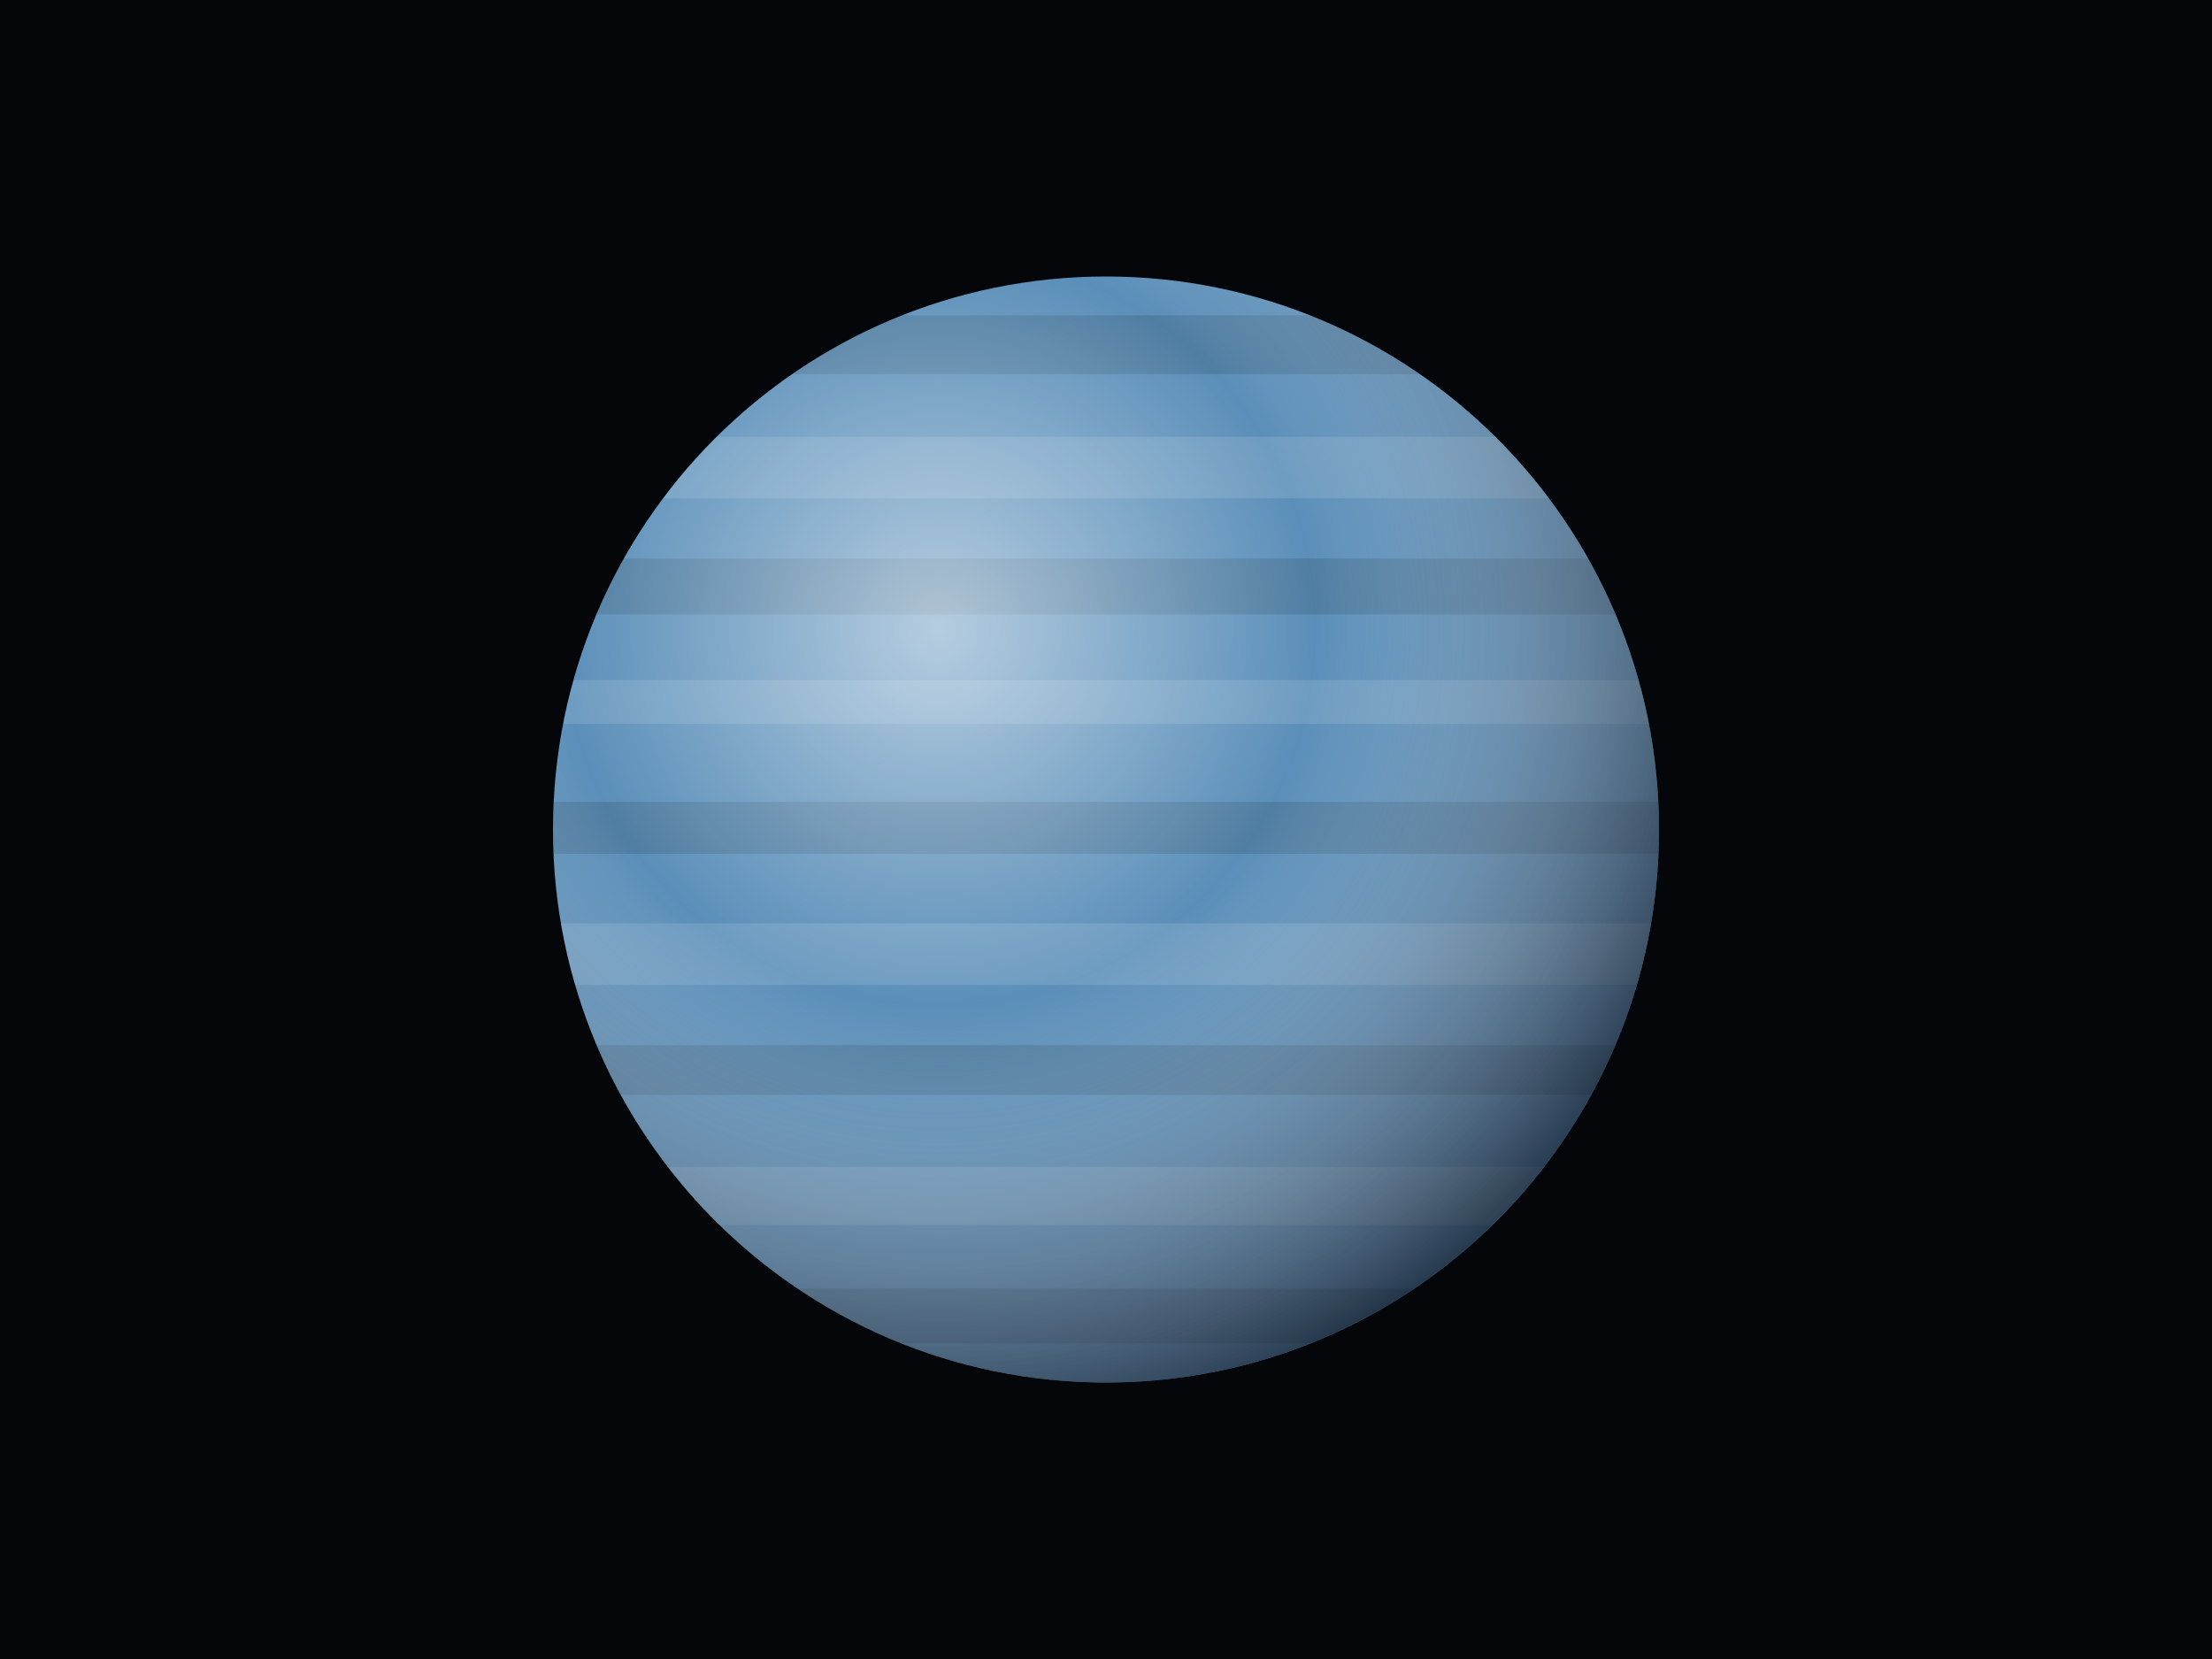
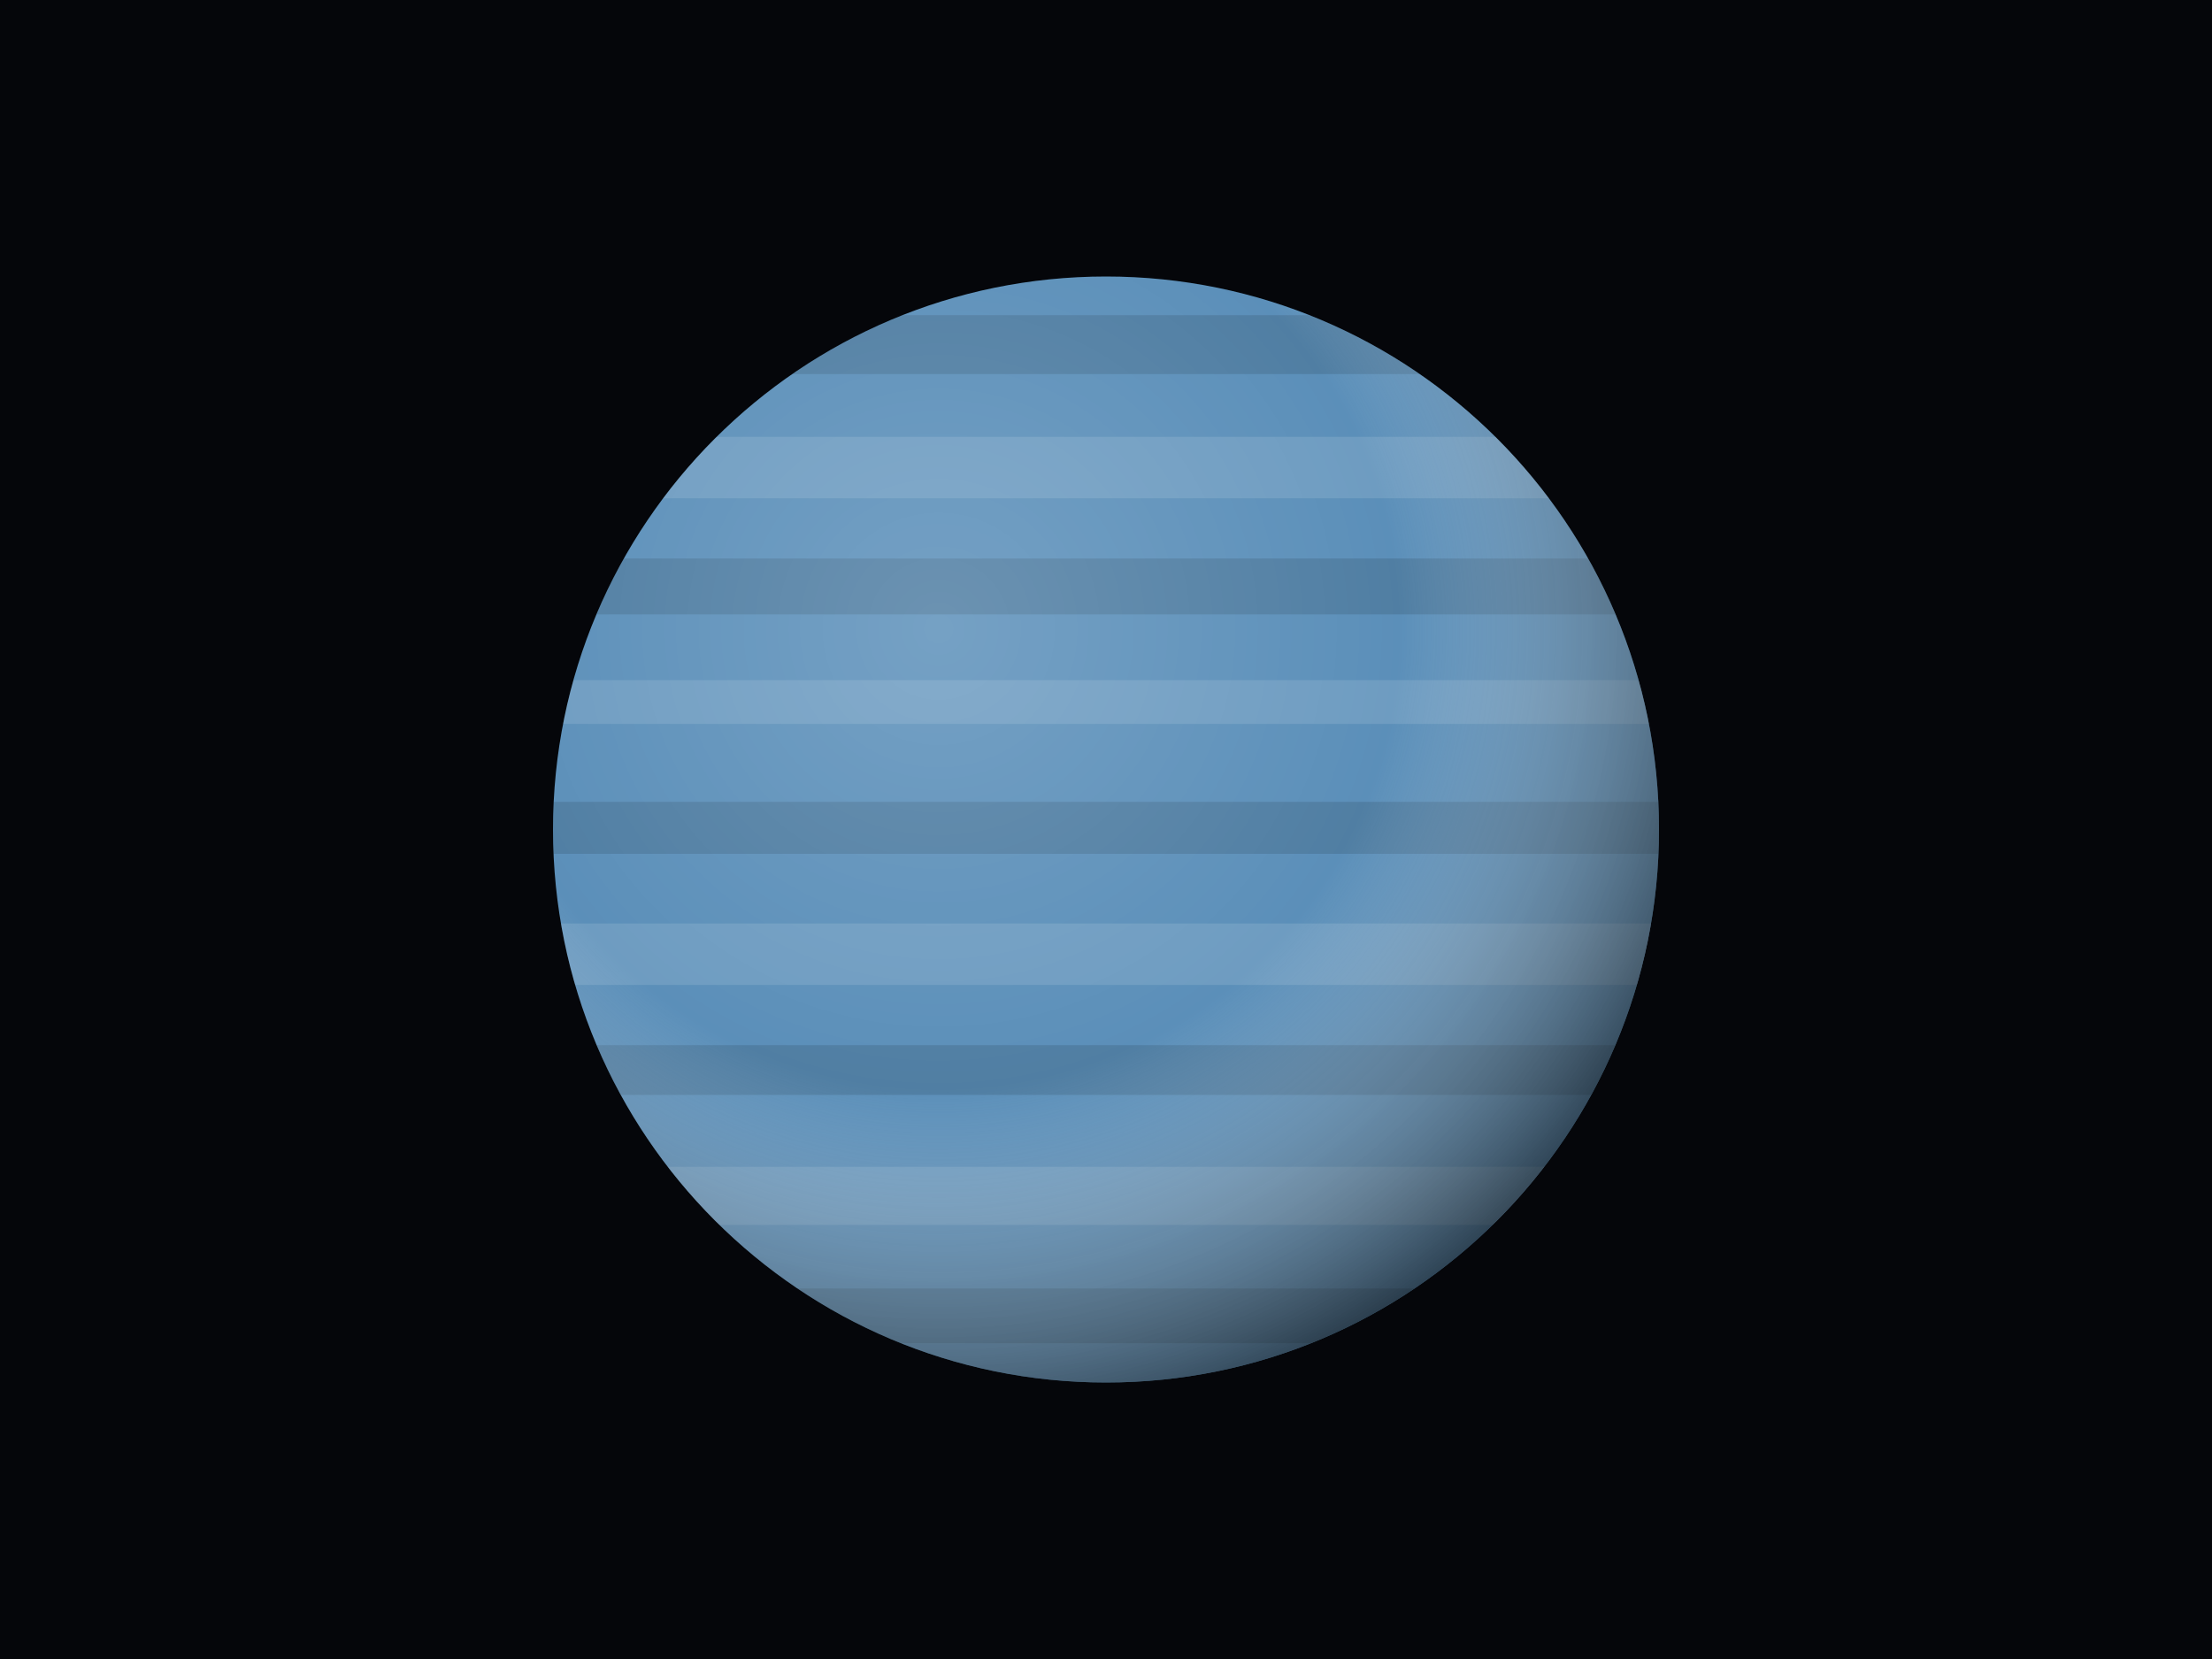
<svg xmlns="http://www.w3.org/2000/svg" viewBox="0 0 800 600" width="800" height="600" role="img">
  <rect width="800" height="600" fill="#05060a" />
  <defs>
    <clipPath id="k">
      <circle cx="400" cy="300" r="200" />
    </clipPath>
  </defs>
  <circle cx="400" cy="300" r="200" fill="#5b8fb9" />
  <g clip-path="url(#k)">
    <rect x="200" y="114" width="400" height="21.3" fill="#000" opacity=".12" />
    <rect x="200" y="158" width="400" height="22.2" fill="#fff" opacity=".12" />
    <rect x="200" y="202" width="400" height="20.2" fill="#000" opacity=".12" />
    <rect x="200" y="246" width="400" height="15.8" fill="#fff" opacity=".12" />
    <rect x="200" y="290" width="400" height="18.8" fill="#000" opacity=".12" />
    <rect x="200" y="334" width="400" height="22.2" fill="#fff" opacity=".12" />
    <rect x="200" y="378" width="400" height="18" fill="#000" opacity=".12" />
    <rect x="200" y="422" width="400" height="21" fill="#fff" opacity=".12" />
    <rect x="200" y="466" width="400" height="19.8" fill="#000" opacity=".12" />
  </g>
  <defs>
    <radialGradient id="w" cx="35%" cy="32%" r="75%">
-       <stop offset="0" stop-color="#fff" stop-opacity=".55" />
-       <stop offset=".45" stop-color="#fff" stop-opacity="0" />
-       <stop offset="1" stop-color="#00040f" stop-opacity=".7" />
+       <stop offset="0" stop-color="#fff" stop-opacity=".16" />
+       <stop offset=".55" stop-color="#fff" stop-opacity="0" />
+       <stop offset="1" stop-color="#000" stop-opacity=".62" />
    </radialGradient>
  </defs>
  <circle cx="400" cy="300" r="200" fill="transparent" />
  <circle cx="400" cy="300" r="200" fill="url(#w)" />
</svg>
